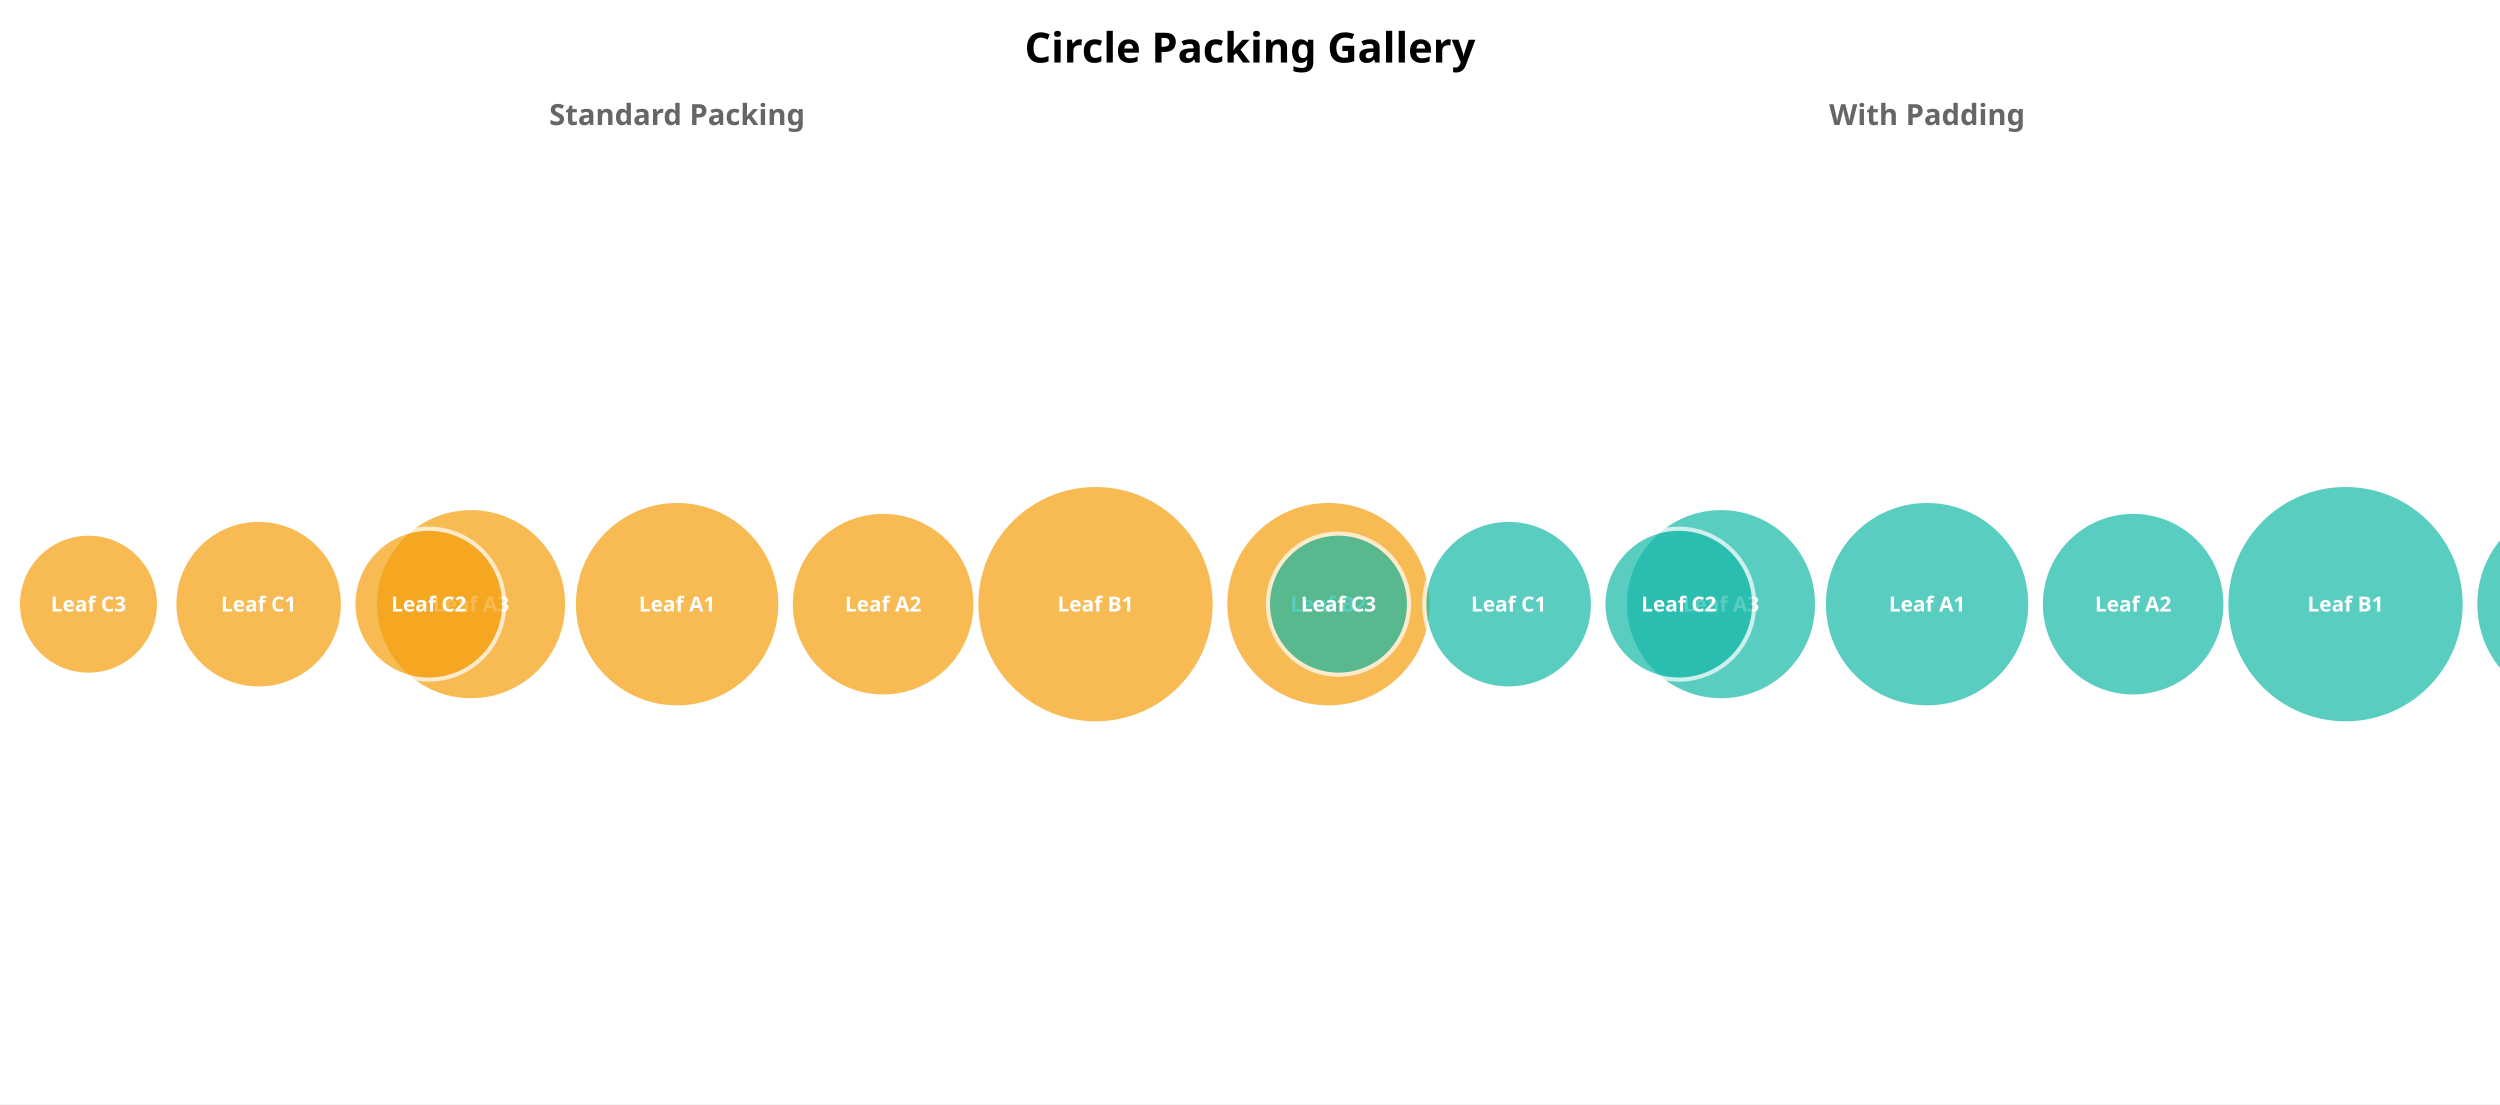
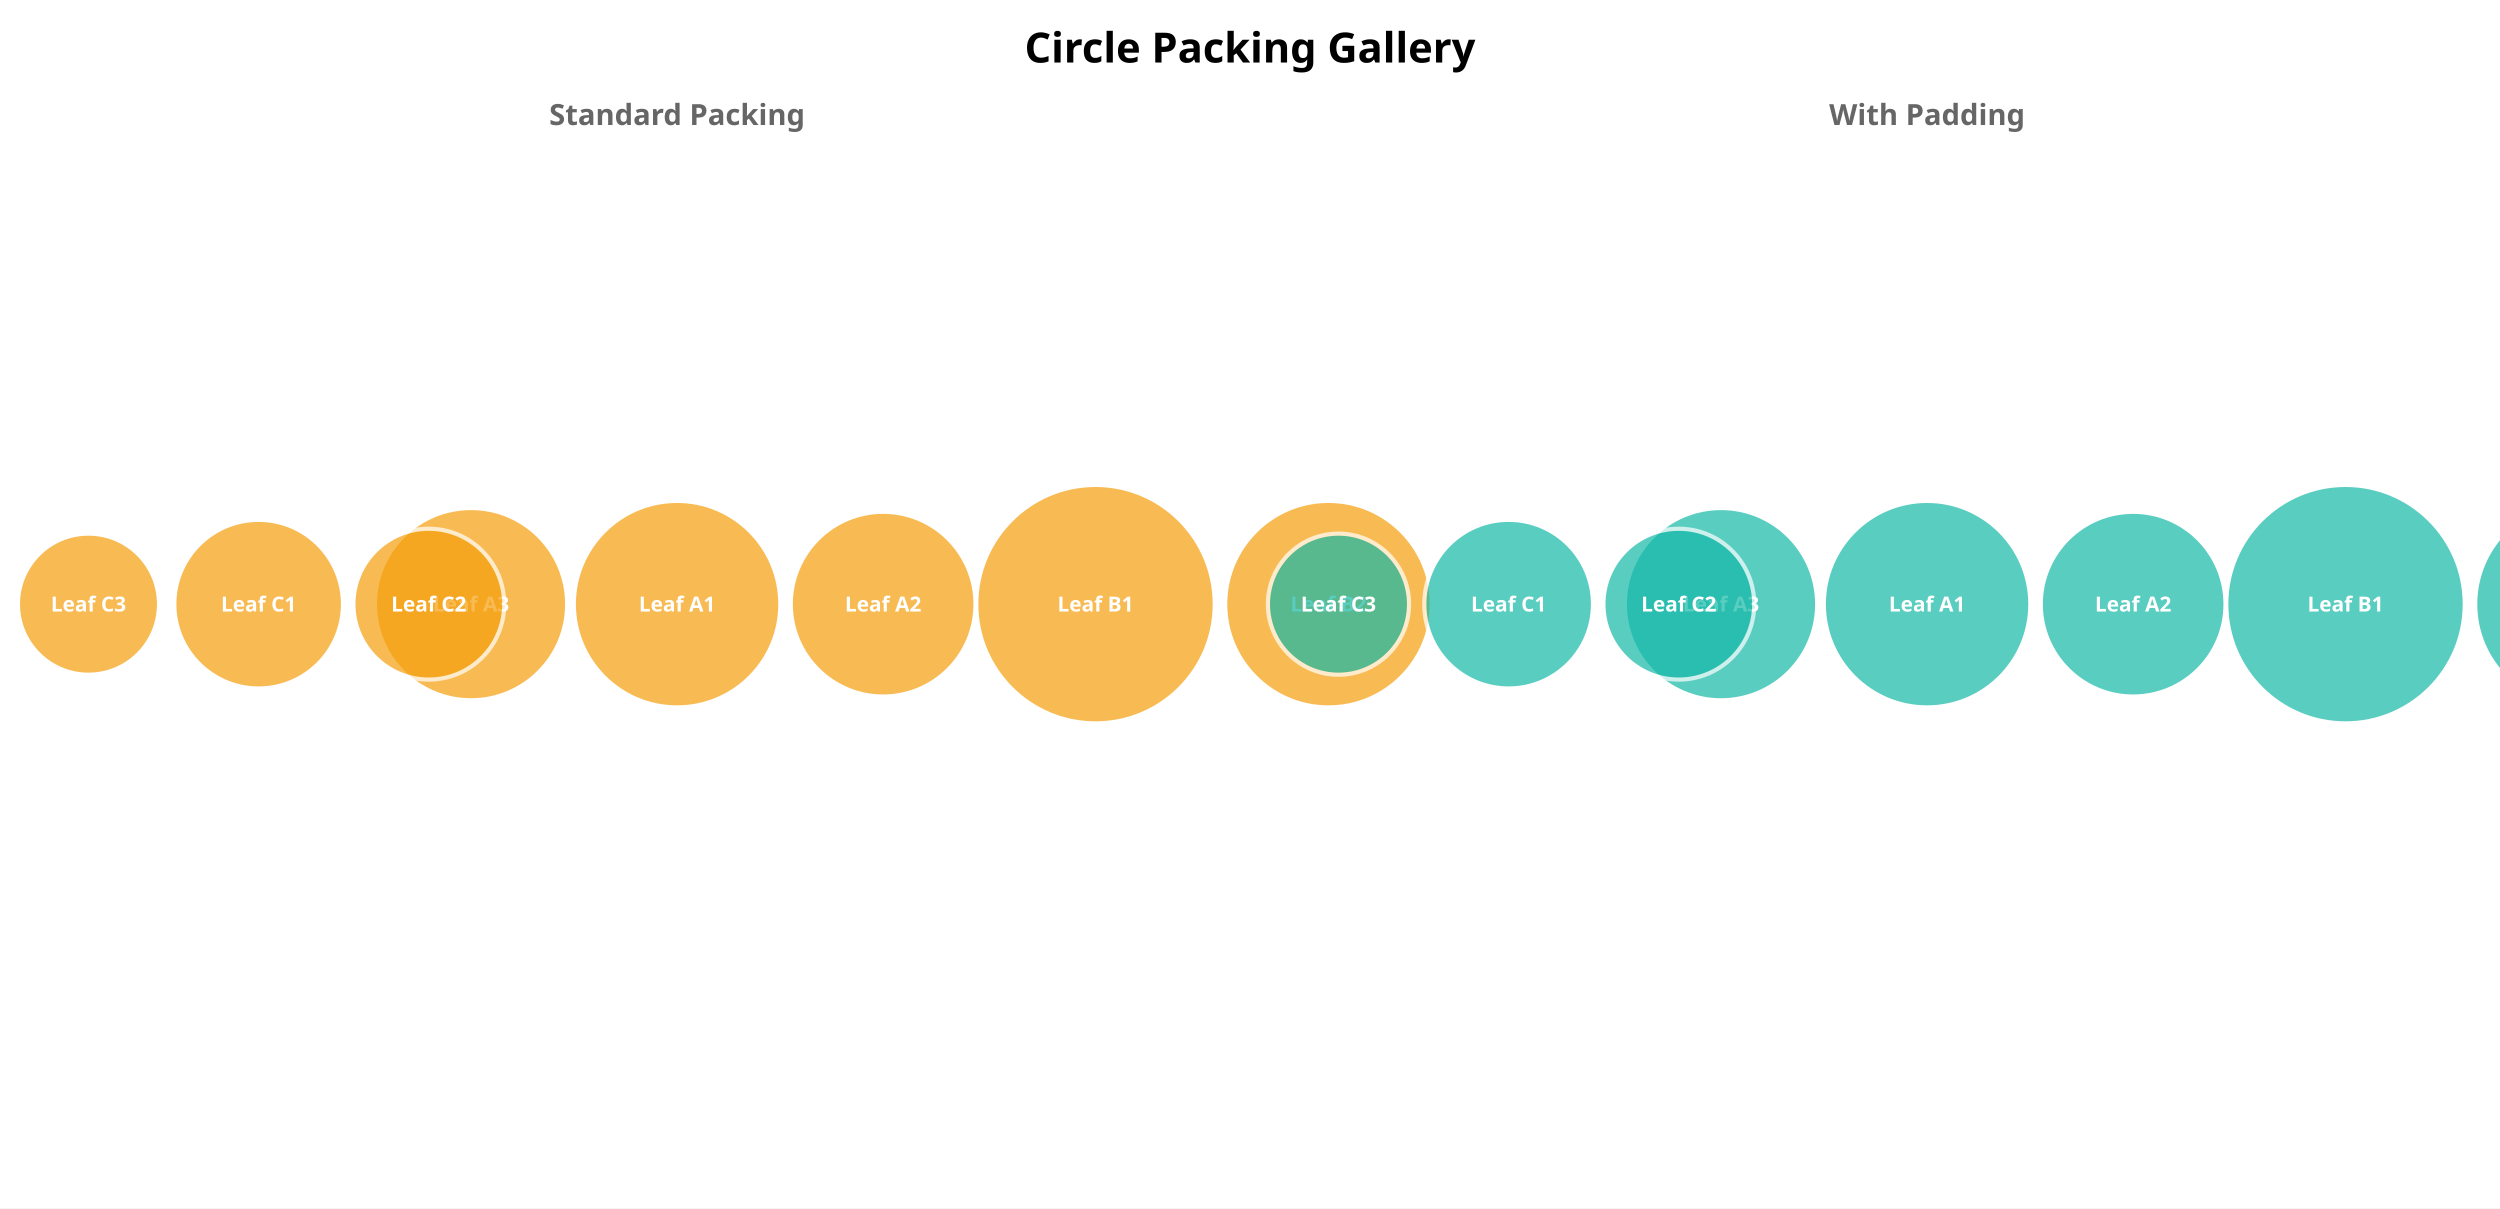
- <svg xmlns="http://www.w3.org/2000/svg" width="1200" height="530" viewBox="0 0 1200 530">
-   <rect x="0.00" y="0.00" width="1200.00" height="530.00" fill="#ffffff" />
+ <svg xmlns="http://www.w3.org/2000/svg" width="1200" height="580" viewBox="0 0 1200 580">
+   <rect x="0.00" y="0.00" width="1200.00" height="580.00" fill="#ffffff" />
  <text x="600.00" y="30.00" fill="#000000" text-anchor="middle" font-family="sans-serif" font-size="20.00px" font-weight="bold">Circle Packing Gallery</text>
-   <g transform="translate(25, 60)">
+   <g transform="translate(25.00, 60.00)">
    <text x="300.00" y="0.00" fill="#666" text-anchor="middle" font-family="sans-serif" font-size="14.00px" font-weight="bold">Standard Packing</text>
-     <g transform="translate(100, 30)">
+     <g transform="translate(100.00, 30.00)">
      <circle cx="200.00" cy="200.00" r="49.57" fill="#f59e0b" stroke="#ffffff" stroke-width="2.00" opacity="0.70" />
      <text x="200.00" y="200.00" fill="#ffffff" text-anchor="middle" dominant-baseline="middle" font-family="sans-serif" font-size="10.00px" font-weight="bold">Leaf A1</text>
      <circle cx="298.91" cy="200.00" r="44.34" fill="#f59e0b" stroke="#ffffff" stroke-width="2.00" opacity="0.70" />
      <text x="298.91" y="200.00" fill="#ffffff" text-anchor="middle" dominant-baseline="middle" font-family="sans-serif" font-size="10.00px" font-weight="bold">Leaf A2</text>
      <circle cx="101.09" cy="200.00" r="46.15" fill="#f59e0b" stroke="#ffffff" stroke-width="2.00" opacity="0.70" />
      <text x="101.09" y="200.00" fill="#ffffff" text-anchor="middle" dominant-baseline="middle" font-family="sans-serif" font-size="10.00px" font-weight="bold">Leaf A3</text>
      <circle cx="400.85" cy="200.00" r="57.24" fill="#f59e0b" stroke="#ffffff" stroke-width="2.00" opacity="0.70" />
      <text x="400.85" y="200.00" fill="#ffffff" text-anchor="middle" dominant-baseline="middle" font-family="sans-serif" font-size="10.00px" font-weight="bold">Leaf B1</text>
      <circle cx="512.67" cy="200.00" r="49.57" fill="#f59e0b" stroke="#ffffff" stroke-width="2.00" opacity="0.70" />
      <text x="512.67" y="200.00" fill="#ffffff" text-anchor="middle" dominant-baseline="middle" font-family="sans-serif" font-size="10.00px" font-weight="bold">Leaf B2</text>
      <circle cx="-0.85" cy="200.00" r="40.48" fill="#f59e0b" stroke="#ffffff" stroke-width="2.00" opacity="0.70" />
      <text x="-0.85" y="200.00" fill="#ffffff" text-anchor="middle" dominant-baseline="middle" font-family="sans-serif" font-size="10.00px" font-weight="bold">Leaf C1</text>
      <circle cx="80.83" cy="200.00" r="36.20" fill="#f59e0b" stroke="#ffffff" stroke-width="2.00" opacity="0.70" />
      <text x="80.83" y="200.00" fill="#ffffff" text-anchor="middle" dominant-baseline="middle" font-family="sans-serif" font-size="10.00px" font-weight="bold">Leaf C2</text>
      <circle cx="-82.53" cy="200.00" r="33.87" fill="#f59e0b" stroke="#ffffff" stroke-width="2.00" opacity="0.70" />
      <text x="-82.53" y="200.00" fill="#ffffff" text-anchor="middle" dominant-baseline="middle" font-family="sans-serif" font-size="10.00px" font-weight="bold">Leaf C3</text>
    </g>
  </g>
-   <g transform="translate(625, 60)">
+   <g transform="translate(625.00, 60.00)">
    <text x="300.00" y="0.00" fill="#666" text-anchor="middle" font-family="sans-serif" font-size="14.00px" font-weight="bold">With Padding</text>
-     <g transform="translate(100, 30)">
+     <g transform="translate(100.00, 30.00)">
      <circle cx="200.00" cy="200.00" r="49.57" fill="#14b8a6" stroke="#ffffff" stroke-width="2.00" opacity="0.70" />
      <text x="200.00" y="200.00" fill="#ffffff" text-anchor="middle" dominant-baseline="middle" font-family="sans-serif" font-size="10.00px" font-weight="bold">Leaf A1</text>
      <circle cx="298.91" cy="200.00" r="44.34" fill="#14b8a6" stroke="#ffffff" stroke-width="2.00" opacity="0.70" />
      <text x="298.91" y="200.00" fill="#ffffff" text-anchor="middle" dominant-baseline="middle" font-family="sans-serif" font-size="10.00px" font-weight="bold">Leaf A2</text>
      <circle cx="101.09" cy="200.00" r="46.15" fill="#14b8a6" stroke="#ffffff" stroke-width="2.00" opacity="0.70" />
      <text x="101.09" y="200.00" fill="#ffffff" text-anchor="middle" dominant-baseline="middle" font-family="sans-serif" font-size="10.00px" font-weight="bold">Leaf A3</text>
      <circle cx="400.85" cy="200.00" r="57.24" fill="#14b8a6" stroke="#ffffff" stroke-width="2.00" opacity="0.70" />
      <text x="400.85" y="200.00" fill="#ffffff" text-anchor="middle" dominant-baseline="middle" font-family="sans-serif" font-size="10.00px" font-weight="bold">Leaf B1</text>
      <circle cx="512.67" cy="200.00" r="49.57" fill="#14b8a6" stroke="#ffffff" stroke-width="2.00" opacity="0.70" />
      <text x="512.67" y="200.00" fill="#ffffff" text-anchor="middle" dominant-baseline="middle" font-family="sans-serif" font-size="10.00px" font-weight="bold">Leaf B2</text>
      <circle cx="-0.85" cy="200.00" r="40.48" fill="#14b8a6" stroke="#ffffff" stroke-width="2.00" opacity="0.70" />
      <text x="-0.85" y="200.00" fill="#ffffff" text-anchor="middle" dominant-baseline="middle" font-family="sans-serif" font-size="10.00px" font-weight="bold">Leaf C1</text>
      <circle cx="80.83" cy="200.00" r="36.20" fill="#14b8a6" stroke="#ffffff" stroke-width="2.00" opacity="0.70" />
      <text x="80.83" y="200.00" fill="#ffffff" text-anchor="middle" dominant-baseline="middle" font-family="sans-serif" font-size="10.00px" font-weight="bold">Leaf C2</text>
      <circle cx="-82.53" cy="200.00" r="33.87" fill="#14b8a6" stroke="#ffffff" stroke-width="2.00" opacity="0.70" />
      <text x="-82.53" y="200.00" fill="#ffffff" text-anchor="middle" dominant-baseline="middle" font-family="sans-serif" font-size="10.00px" font-weight="bold">Leaf C3</text>
    </g>
  </g>
</svg>
